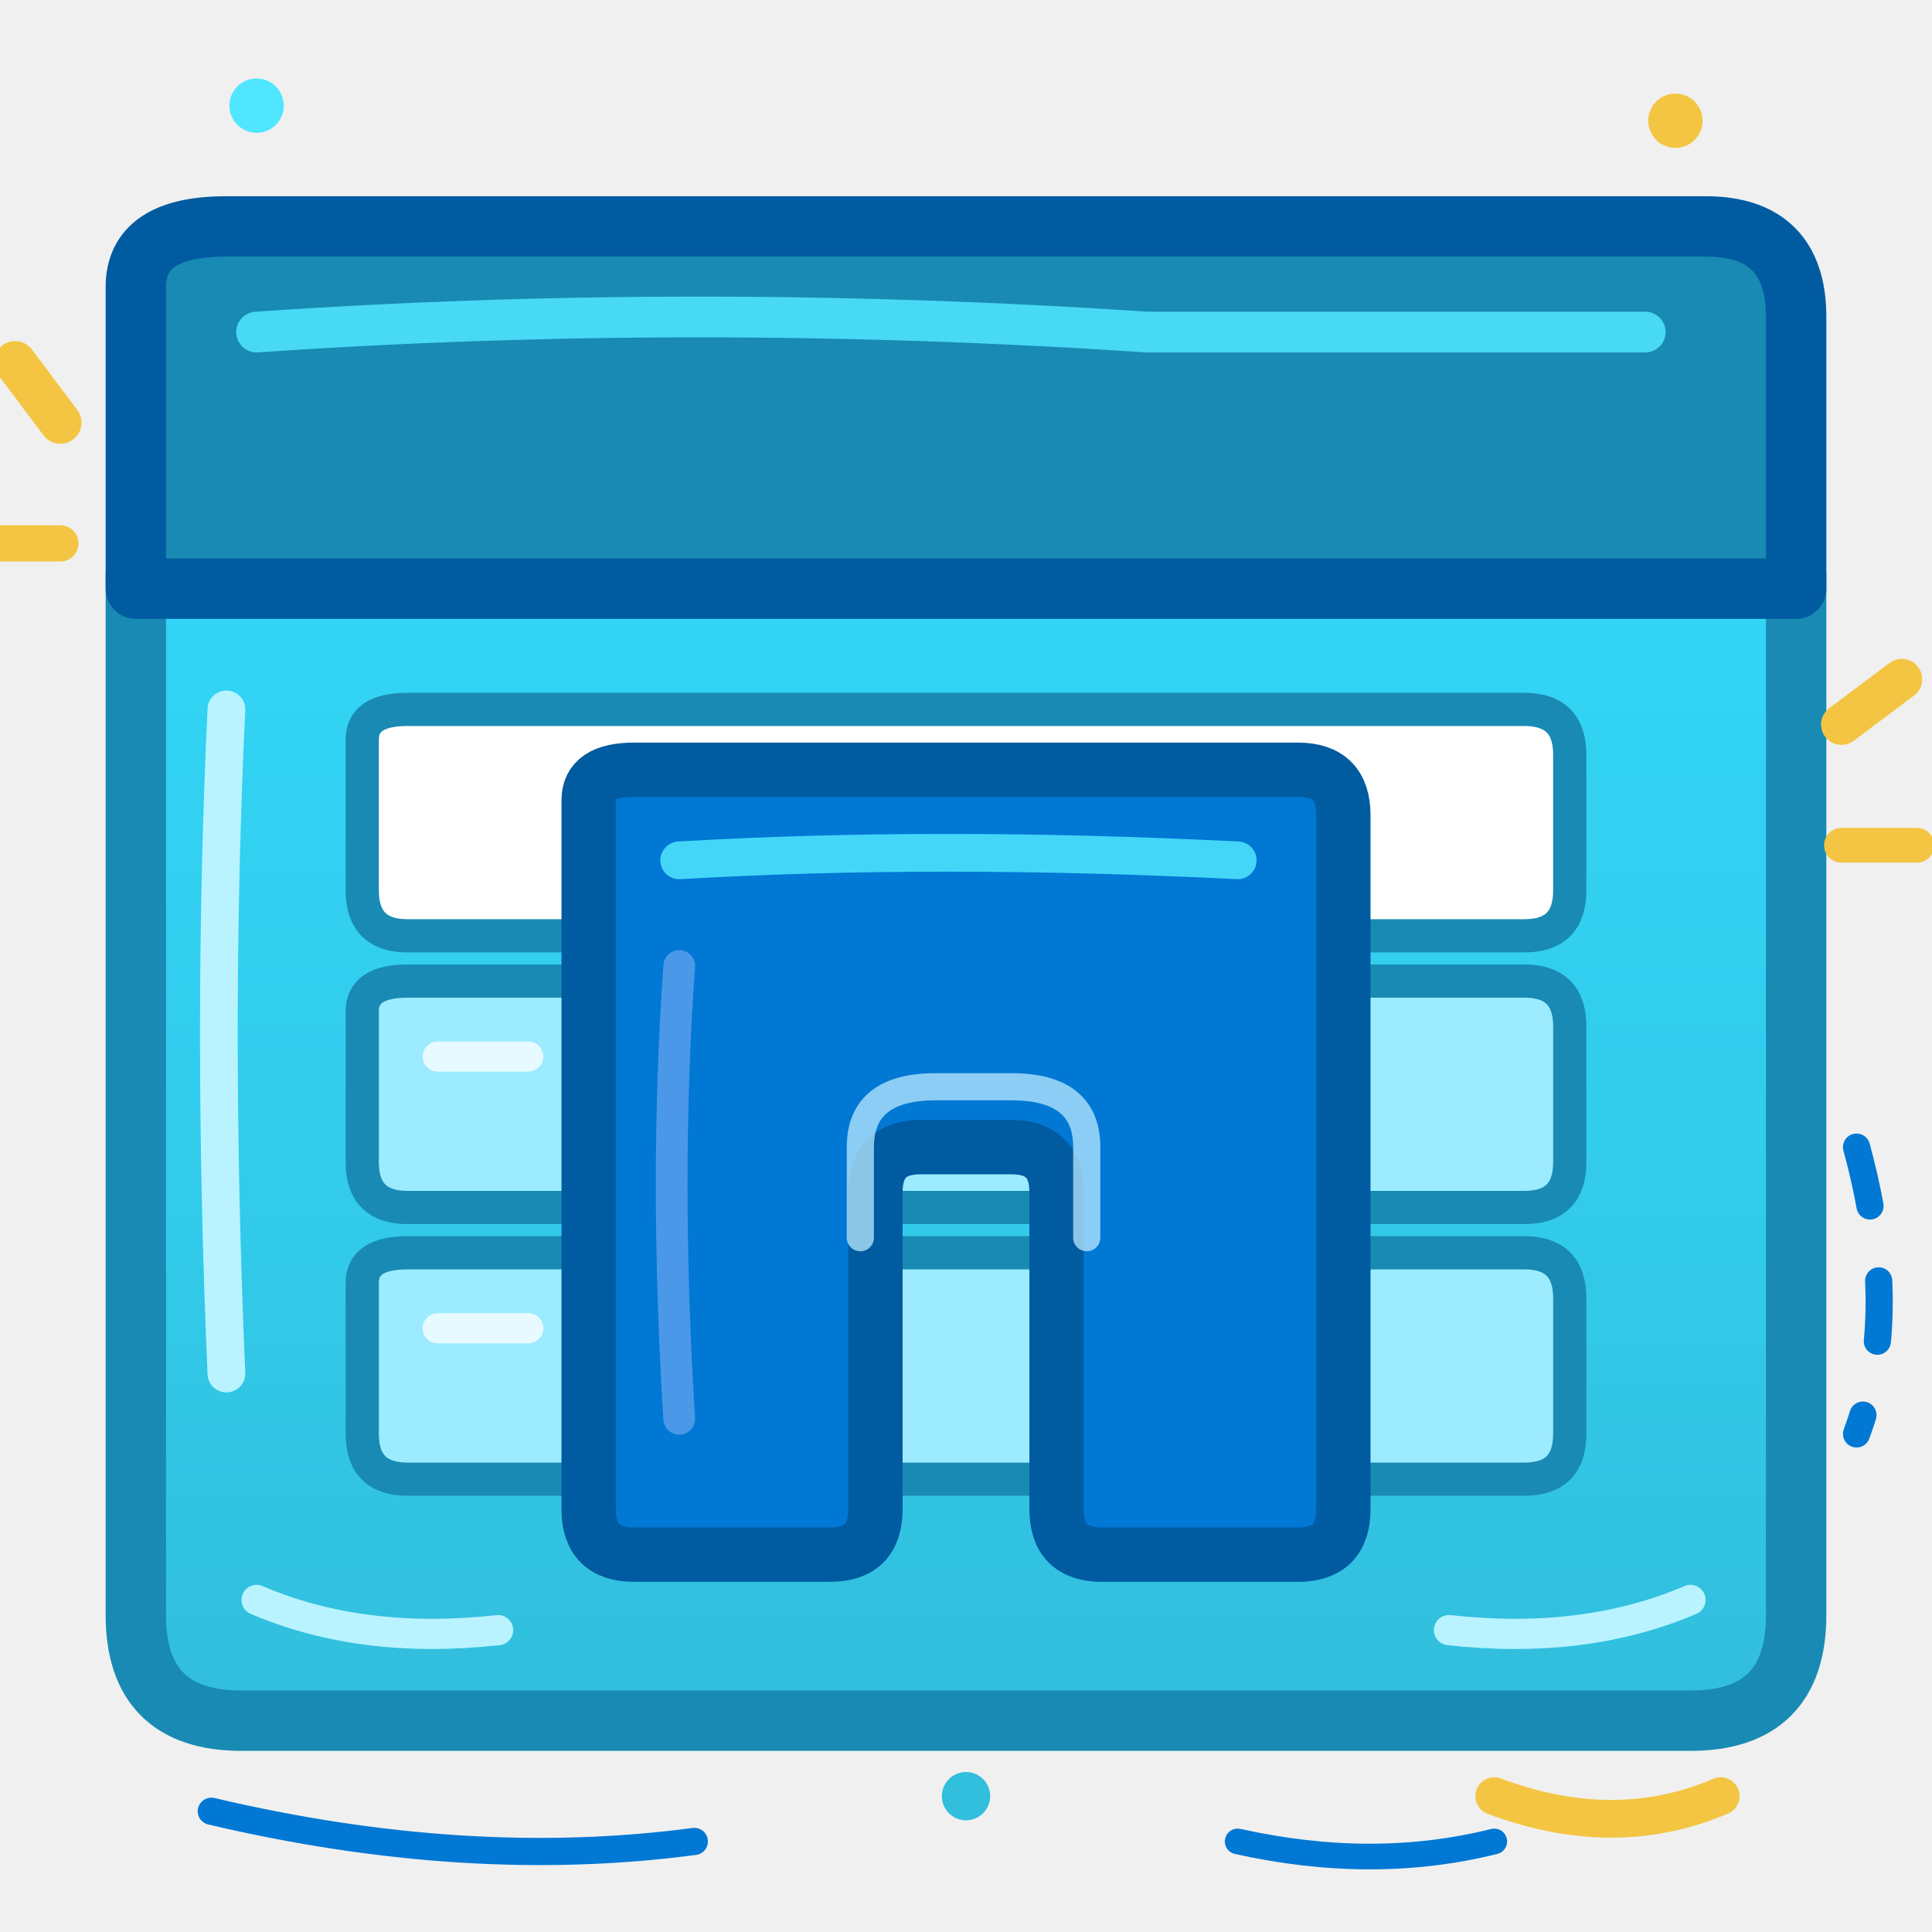
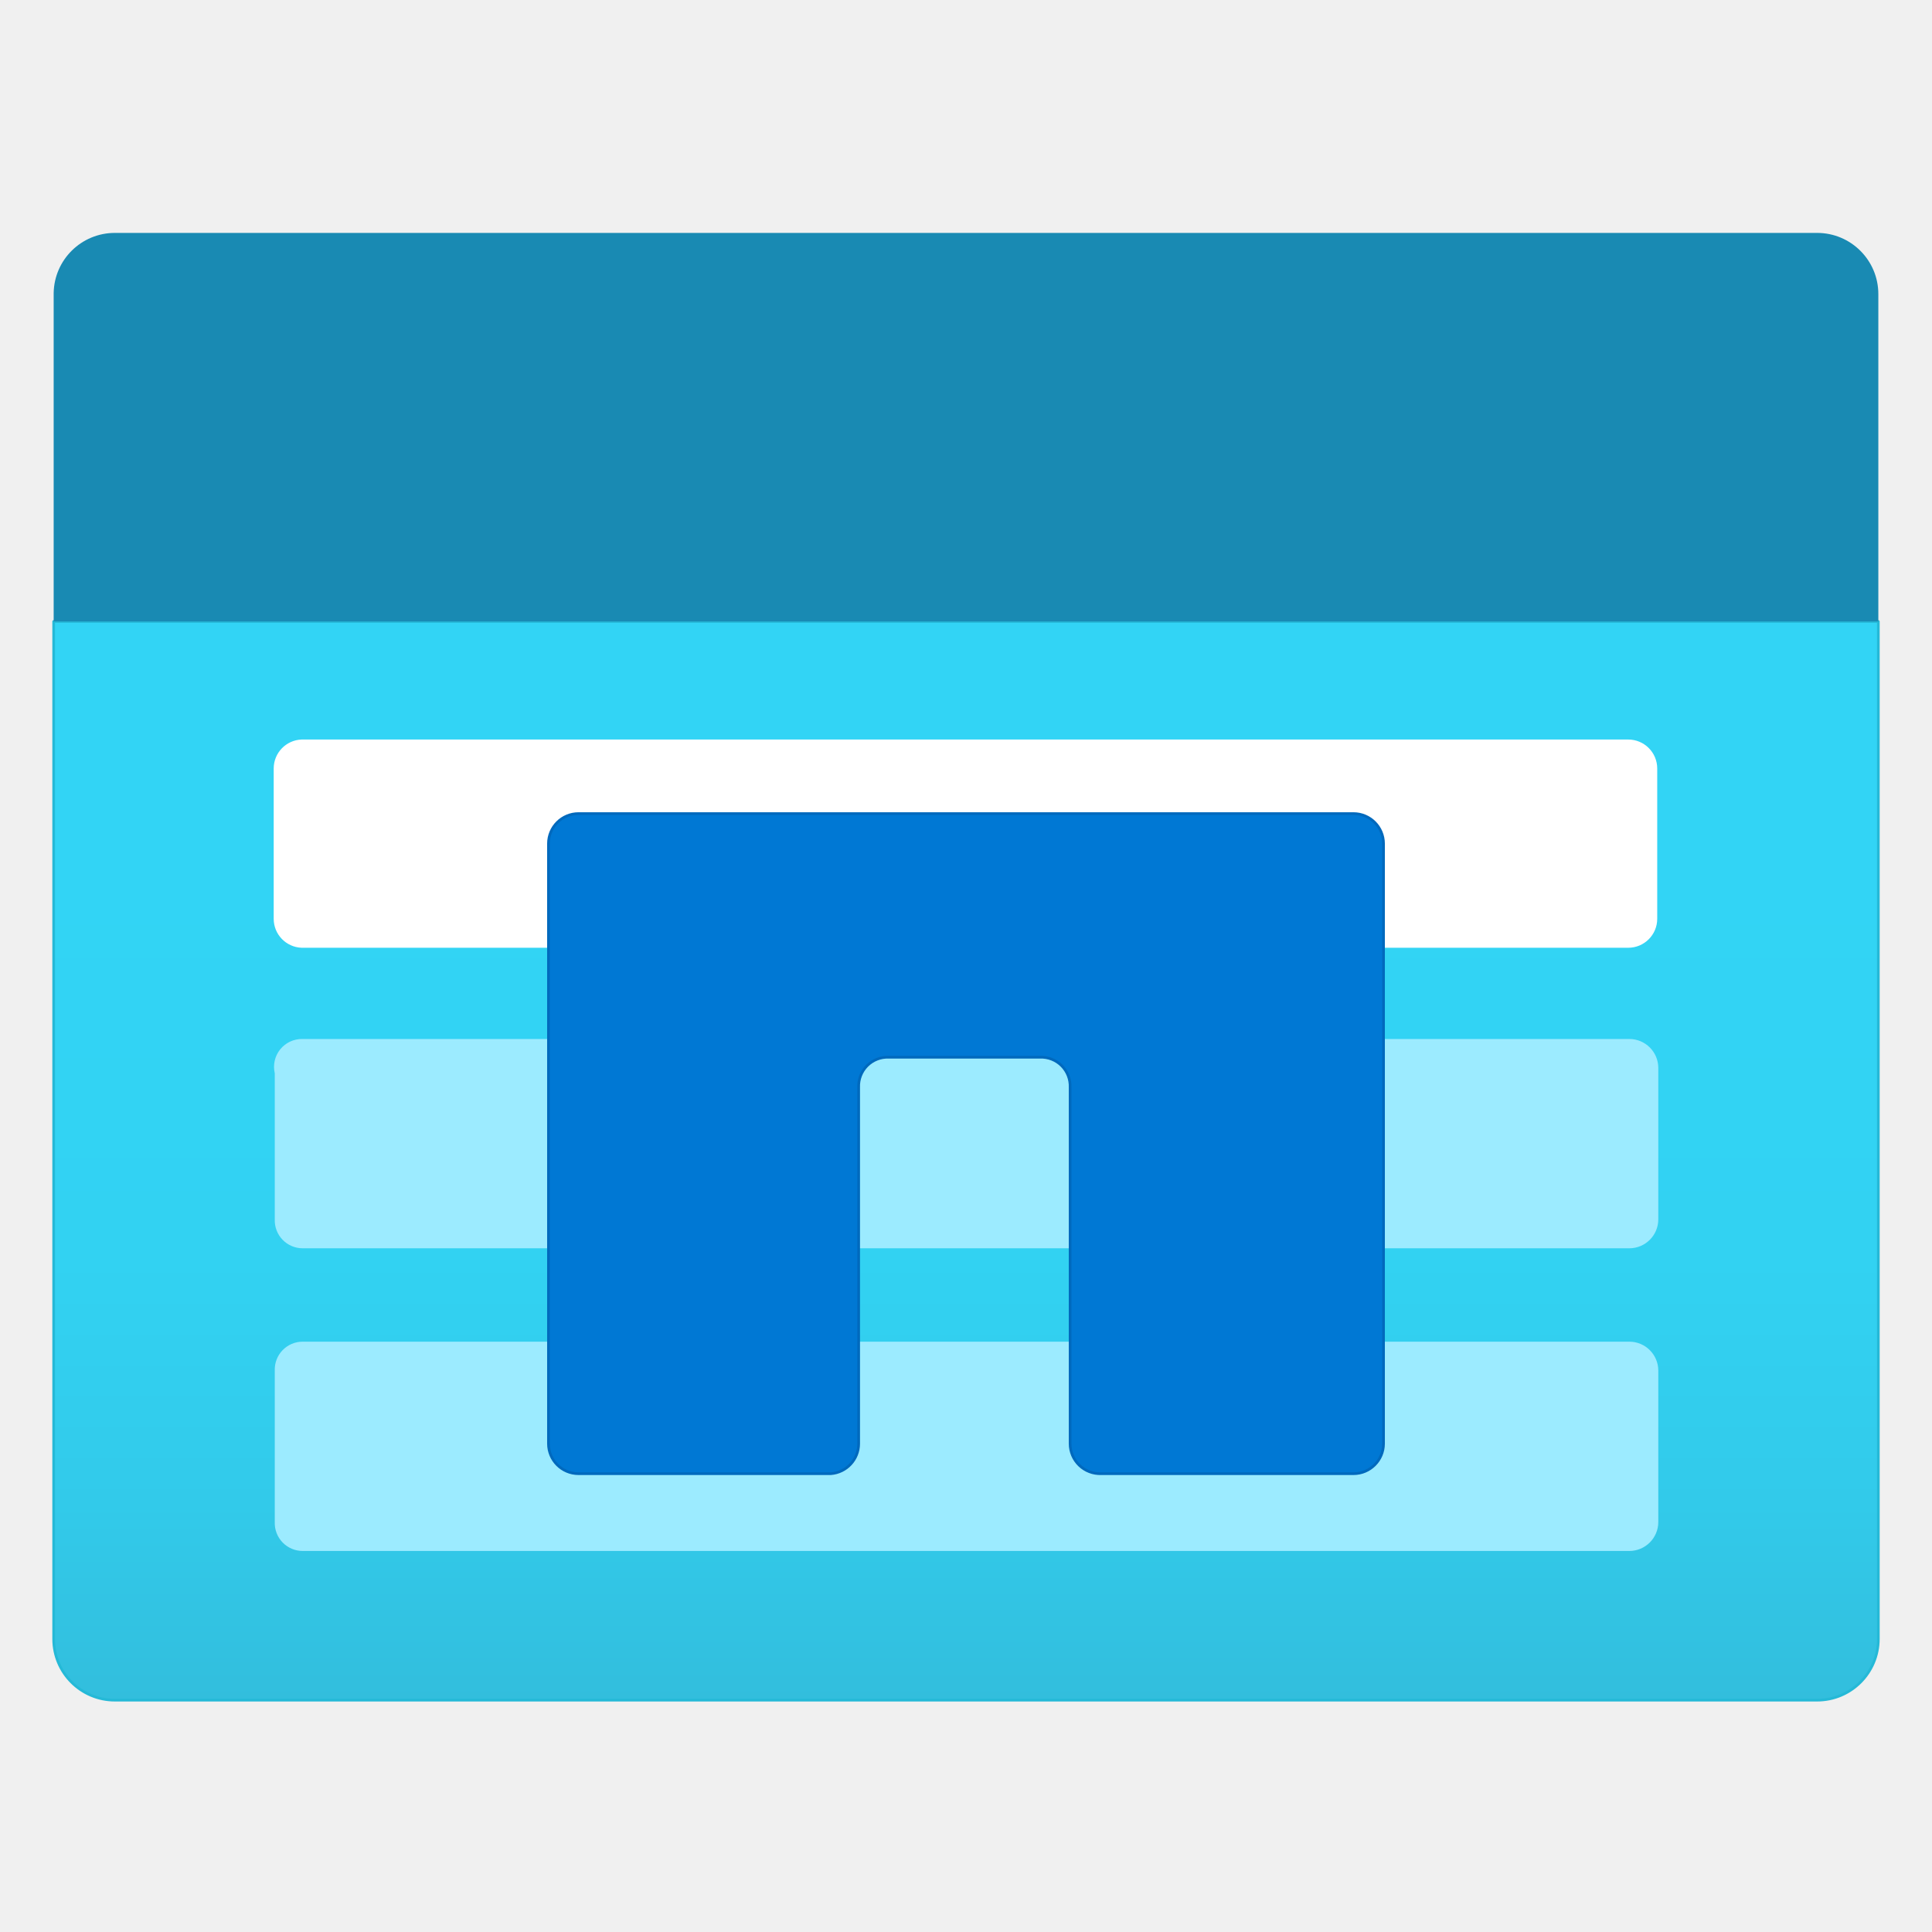
- <svg xmlns="http://www.w3.org/2000/svg" width="128" height="128" viewBox="0 0 128 128" fill="none">
+ <svg xmlns="http://www.w3.org/2000/svg" id="b7c2a418-e983-45bb-8b22-a3ab53d9ffdb" width="128" height="128" viewBox="0 0 128 128">
  <defs>
-     <linearGradient id="netappBody" x1="64" y1="41" x2="64" y2="113" gradientUnits="userSpaceOnUse">
-       <stop offset="0" stop-color="#32D4F5" />
-       <stop offset=".58" stop-color="#32CAEA" />
-       <stop offset="1" stop-color="#32BEDD" />
+     <linearGradient id="ecfac9f9-2ace-451a-aef4-4aae90523bfb" x1="9" y1="15.83" x2="9" y2="5.79" gradientUnits="userSpaceOnUse">
+       <stop offset="0" stop-color="#32bedd" />
+       <stop offset="0.18" stop-color="#32caea" />
+       <stop offset="0.41" stop-color="#32d2f2" />
+       <stop offset="0.78" stop-color="#32d4f5" />
    </linearGradient>
  </defs>
-   <path d="     M9 38     L119 38     L119 107     Q119 114 112 114     L16 114     Q9 114 9 107     Z" fill="url(#netappBody)" stroke="#198AB3" stroke-width="4" stroke-linecap="round" stroke-linejoin="round" />
-   <path d="     M9 19     Q9 15 15 15     L113 15     Q119 15 119 21     L119 39     L9 39     Z" fill="#198AB3" stroke="#005BA1" stroke-width="4" stroke-linecap="round" stroke-linejoin="round" />
-   <path d="M17 22 Q46 20 76 22 L109 22" stroke="#50E6FF" stroke-width="2.7" stroke-linecap="round" fill="none" opacity=".85" />
-   <path d="M15 39 Q63 40 113 39" stroke="#005BA1" stroke-width="2" stroke-linecap="round" fill="none" />
-   <path d="     M24 49     Q24 47 27 47     L101 47     Q104 47 104 50     L104 59     Q104 62 101 62     L27 62     Q24 62 24 59     Z" fill="#FFFFFF" stroke="#198AB3" stroke-width="2.2" stroke-linejoin="round" />
-   <path d="     M24 67     Q24 65 27 65     L101 65     Q104 65 104 68     L104 77     Q104 80 101 80     L27 80     Q24 80 24 77     Z" fill="#9CEBFF" stroke="#198AB3" stroke-width="2.2" stroke-linejoin="round" />
-   <path d="     M24 85     Q24 83 27 83     L101 83     Q104 83 104 86     L104 95     Q104 98 101 98     L27 98     Q24 98 24 95     Z" fill="#9CEBFF" stroke="#198AB3" stroke-width="2.2" stroke-linejoin="round" />
-   <path d="     M39 53     Q39 51 42 51     L86 51     Q89 51 89 54     L89 100     Q89 103 86 103     L73 103     Q70 103 70 100     L70 79     Q70 76 67 76     L61 76     Q58 76 58 79     L58 100     Q58 103 55 103     L42 103     Q39 103 39 100     Z" fill="#0078D4" stroke="#005BA1" stroke-width="3.6" stroke-linecap="round" stroke-linejoin="round" />
-   <path d="     M45 57     Q62 56 82 57" stroke="#50E6FF" stroke-width="2.5" stroke-linecap="round" fill="none" opacity=".85" />
-   <path d="M45 64 Q44 78 45 94" stroke="#5EA0EF" stroke-width="2.1" stroke-linecap="round" fill="none" opacity=".8" />
-   <path d="     M57 82     L57 76     Q57 72 62 72     L67 72     Q72 72 72 76     L72 82" stroke="#B9EAFF" stroke-width="1.8" stroke-linecap="round" stroke-linejoin="round" fill="none" opacity=".75" />
-   <g stroke="#B9F3FF" stroke-linecap="round" fill="none">
-     <path d="M15 47 Q14 68 15 91" stroke-width="2.5" />
-     <path d="M17 106 Q24 109 33 108" stroke-width="2" />
-     <path d="M96 108 Q105 109 112 106" stroke-width="2" />
+   <g transform="scale(7.111111)" stroke-linejoin="round" stroke-linecap="round">
+     <path stroke="#25b9d7" stroke-width=".025" d="M.5,5.79h17a0,0,0,0,1,0,0v9.48a.57.57,0,0,1-.57.57H1.07a.57.57,0,0,1-.57-.57V5.79A0,0,0,0,1,.5,5.79Z" fill="url(#ecfac9f9-2ace-451a-aef4-4aae90523bfb)" />
+     <path d="M1.07,2.17H16.93a.57.57,0,0,1,.57.57V5.79a0,0,0,0,1,0,0H.5a0,0,0,0,1,0,0V2.73A.57.57,0,0,1,1.07,2.17Z" fill="#198ab3" />
+     <path d="M2.81,6.89H15.17a.27.27,0,0,1,.27.27v1.4a.27.27,0,0,1-.27.27H2.81a.27.27,0,0,1-.26-.27V7.16A.27.27,0,0,1,2.81,6.89Z" fill="#fff" />
+     <path d="M2.82,9.68H15.18a.27.27,0,0,1,.27.27v1.41a.27.27,0,0,1-.27.27H2.82a.26.26,0,0,1-.26-.27V10A.26.26,0,0,1,2.82,9.68Z" fill="#9cebff" />
+     <path d="M2.82,12.5H15.18a.27.27,0,0,1,.27.27v1.41a.27.27,0,0,1-.27.27H2.82a.26.26,0,0,1-.26-.27V12.77A.26.26,0,0,1,2.82,12.5Z" fill="#9cebff" />
+     <path stroke="#0069bd" stroke-width=".025" id="ae090ab3-6849-4f1b-8ada-ca4d90aafe4f" d="M5.11,7.86v5.59a.28.28,0,0,0,.28.28H7.74A.28.28,0,0,0,8,13.45V10.13a.27.27,0,0,1,.28-.28H9.69a.27.27,0,0,1,.28.28v3.32a.28.28,0,0,0,.29.28h2.35a.28.28,0,0,0,.28-.28V7.86a.28.28,0,0,0-.28-.28H5.39A.28.28,0,0,0,5.11,7.86Z" fill="#0078d4" />
  </g>
-   <g stroke="#FFFFFF" stroke-linecap="round" fill="none" opacity=".75">
-     <path d="M29 52 L35 52" stroke-width="2" />
-     <path d="M29 70 L35 70" stroke-width="2" />
-     <path d="M29 88 L35 88" stroke-width="2" />
-   </g>
-   <g stroke="#F4C542" stroke-linecap="round" stroke-linejoin="round" fill="none">
-     <path d="M4 28 L1 24" stroke-width="2.8" />
-     <path d="M4 36 L0 36" stroke-width="2.4" />
-     <path d="M122 48 L126 45" stroke-width="2.7" />
-     <path d="M122 56 L127 56" stroke-width="2.3" />
-     <path d="M99 119 Q107 122 114 119" stroke-width="2.5" />
-   </g>
-   <g stroke="#0078D4" stroke-linecap="round" fill="none">
-     <path d="M14 120 Q31 124 46 122" stroke-width="1.8" />
-     <path d="M82 122 Q91 124 99 122" stroke-width="1.7" />
-     <path d="M123 76 Q126 87 123 95" stroke-width="1.8" stroke-dasharray="4 5" />
-   </g>
-   <circle cx="17" cy="7" r="1.8" fill="#50E6FF" />
-   <circle cx="111" cy="8" r="1.8" fill="#F4C542" />
-   <circle cx="64" cy="119" r="1.6" fill="#32BEDD" />
</svg>
